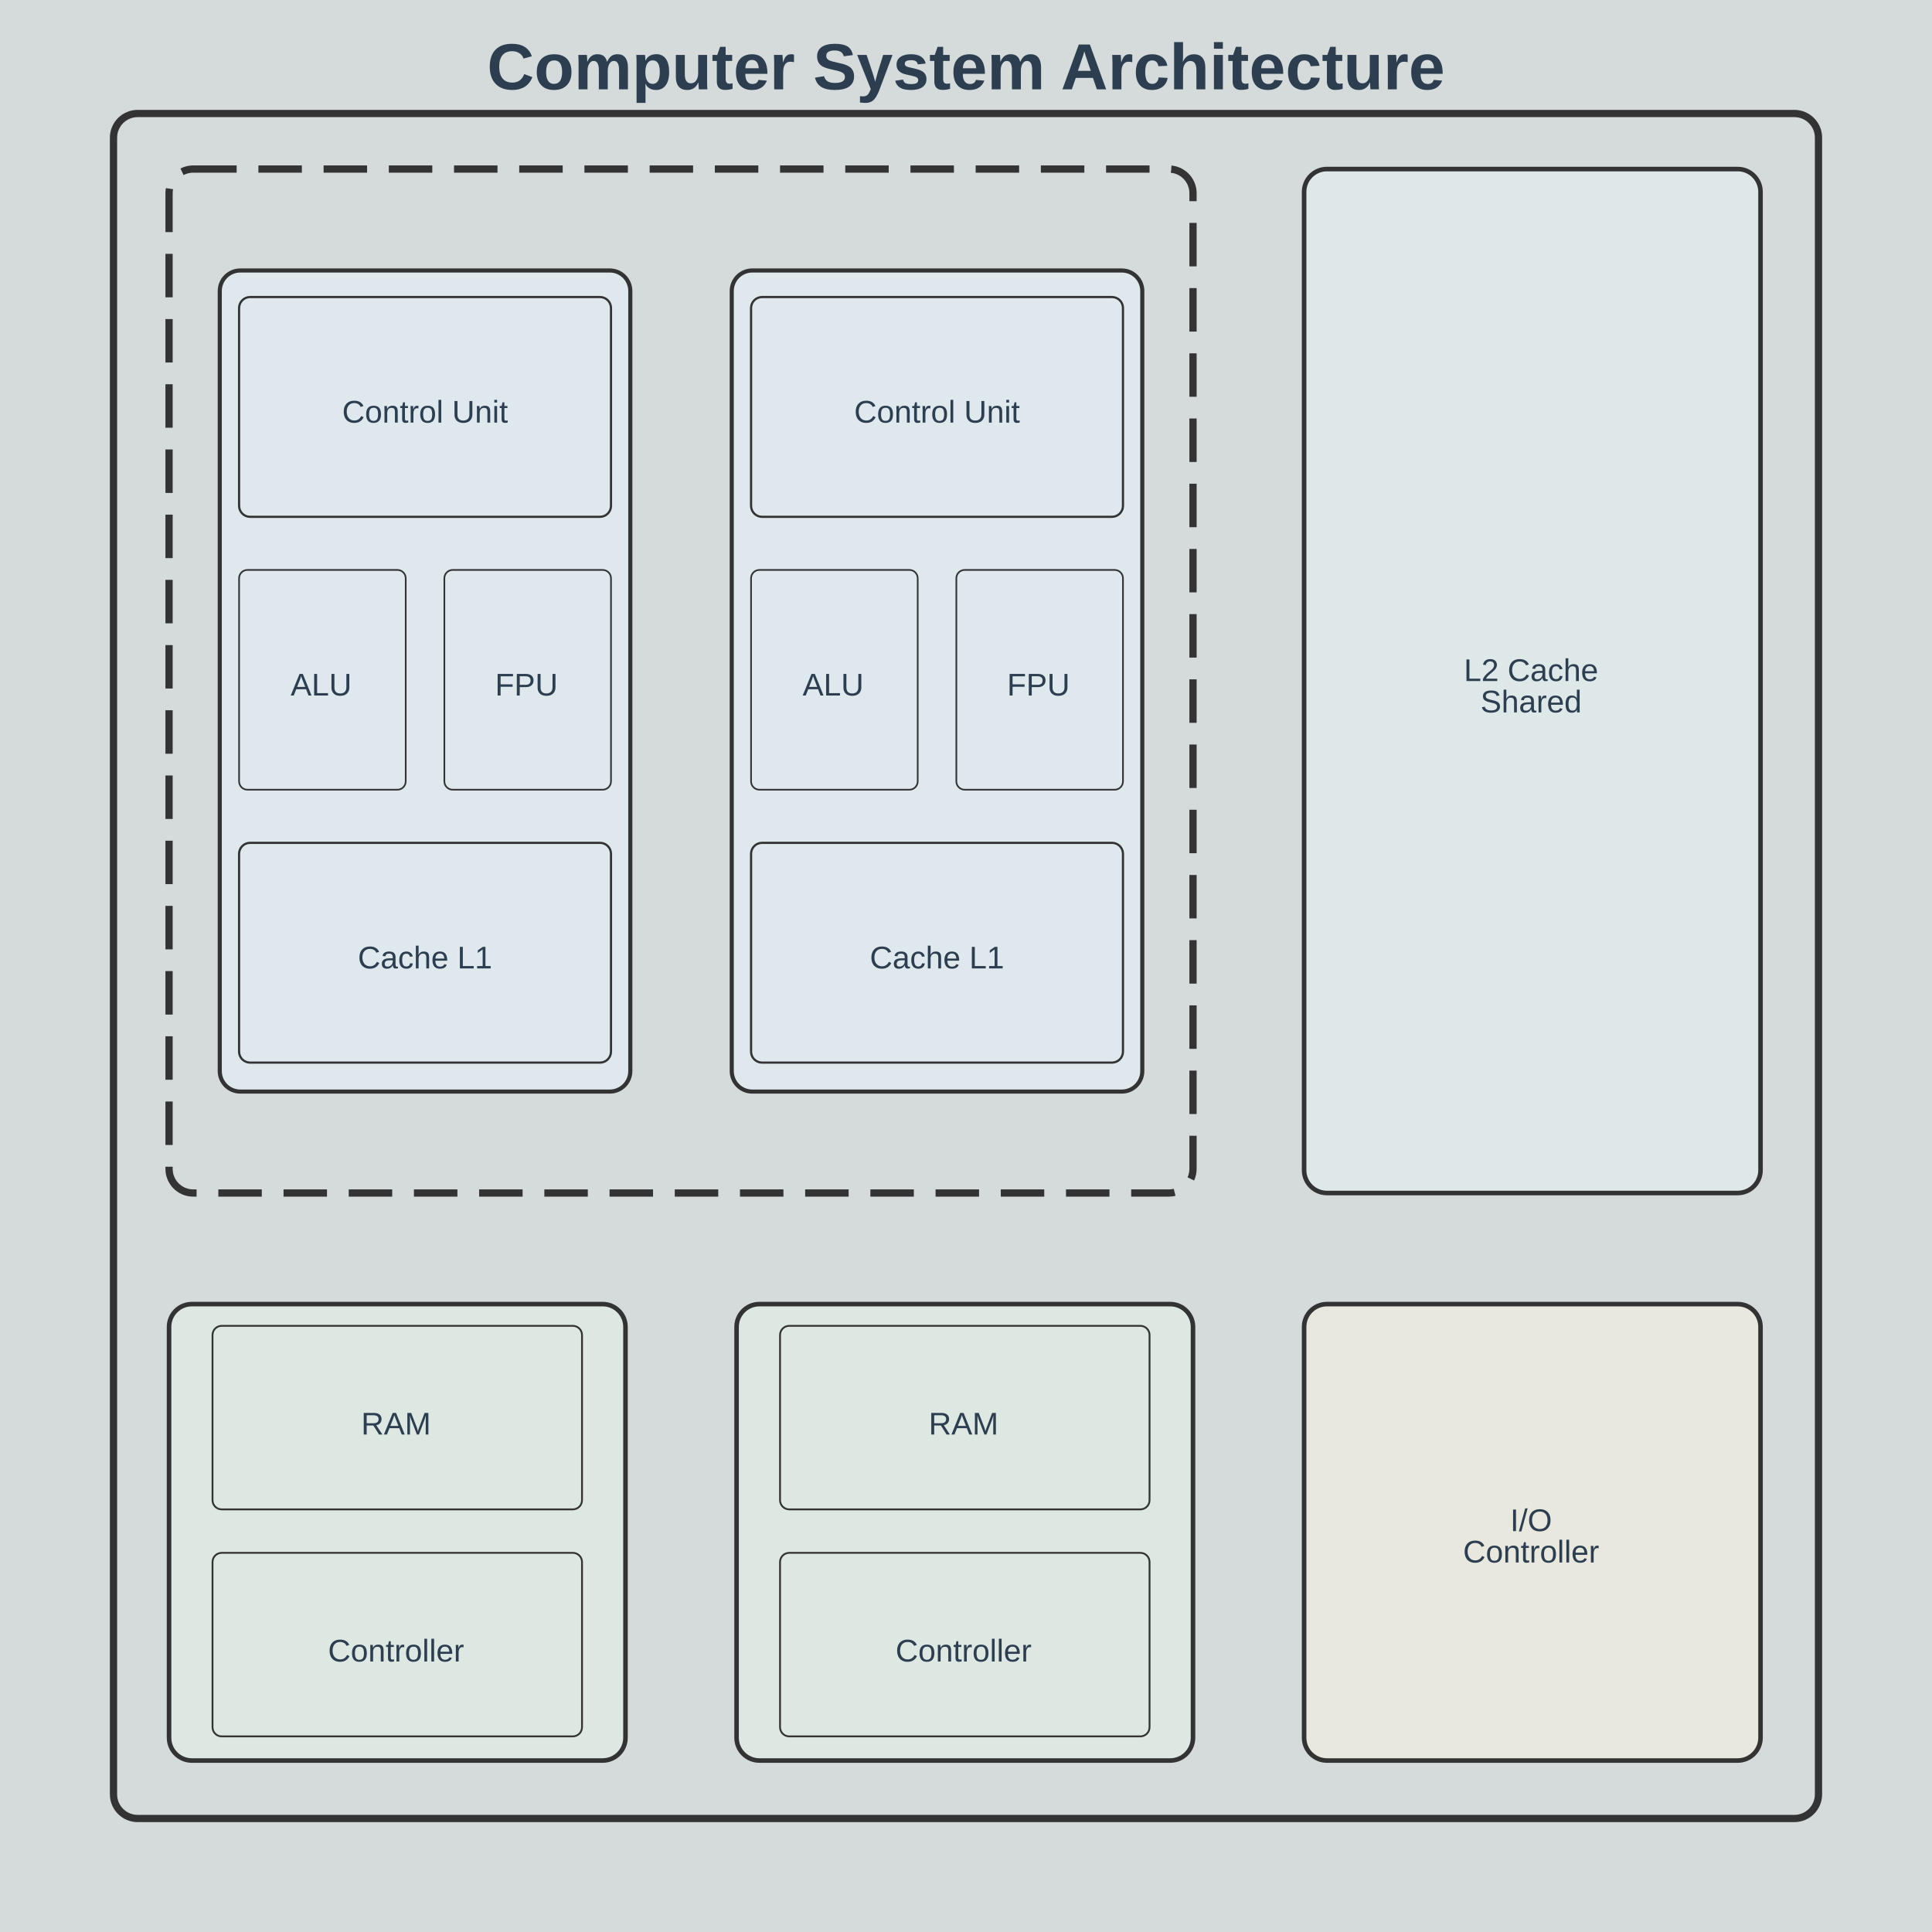
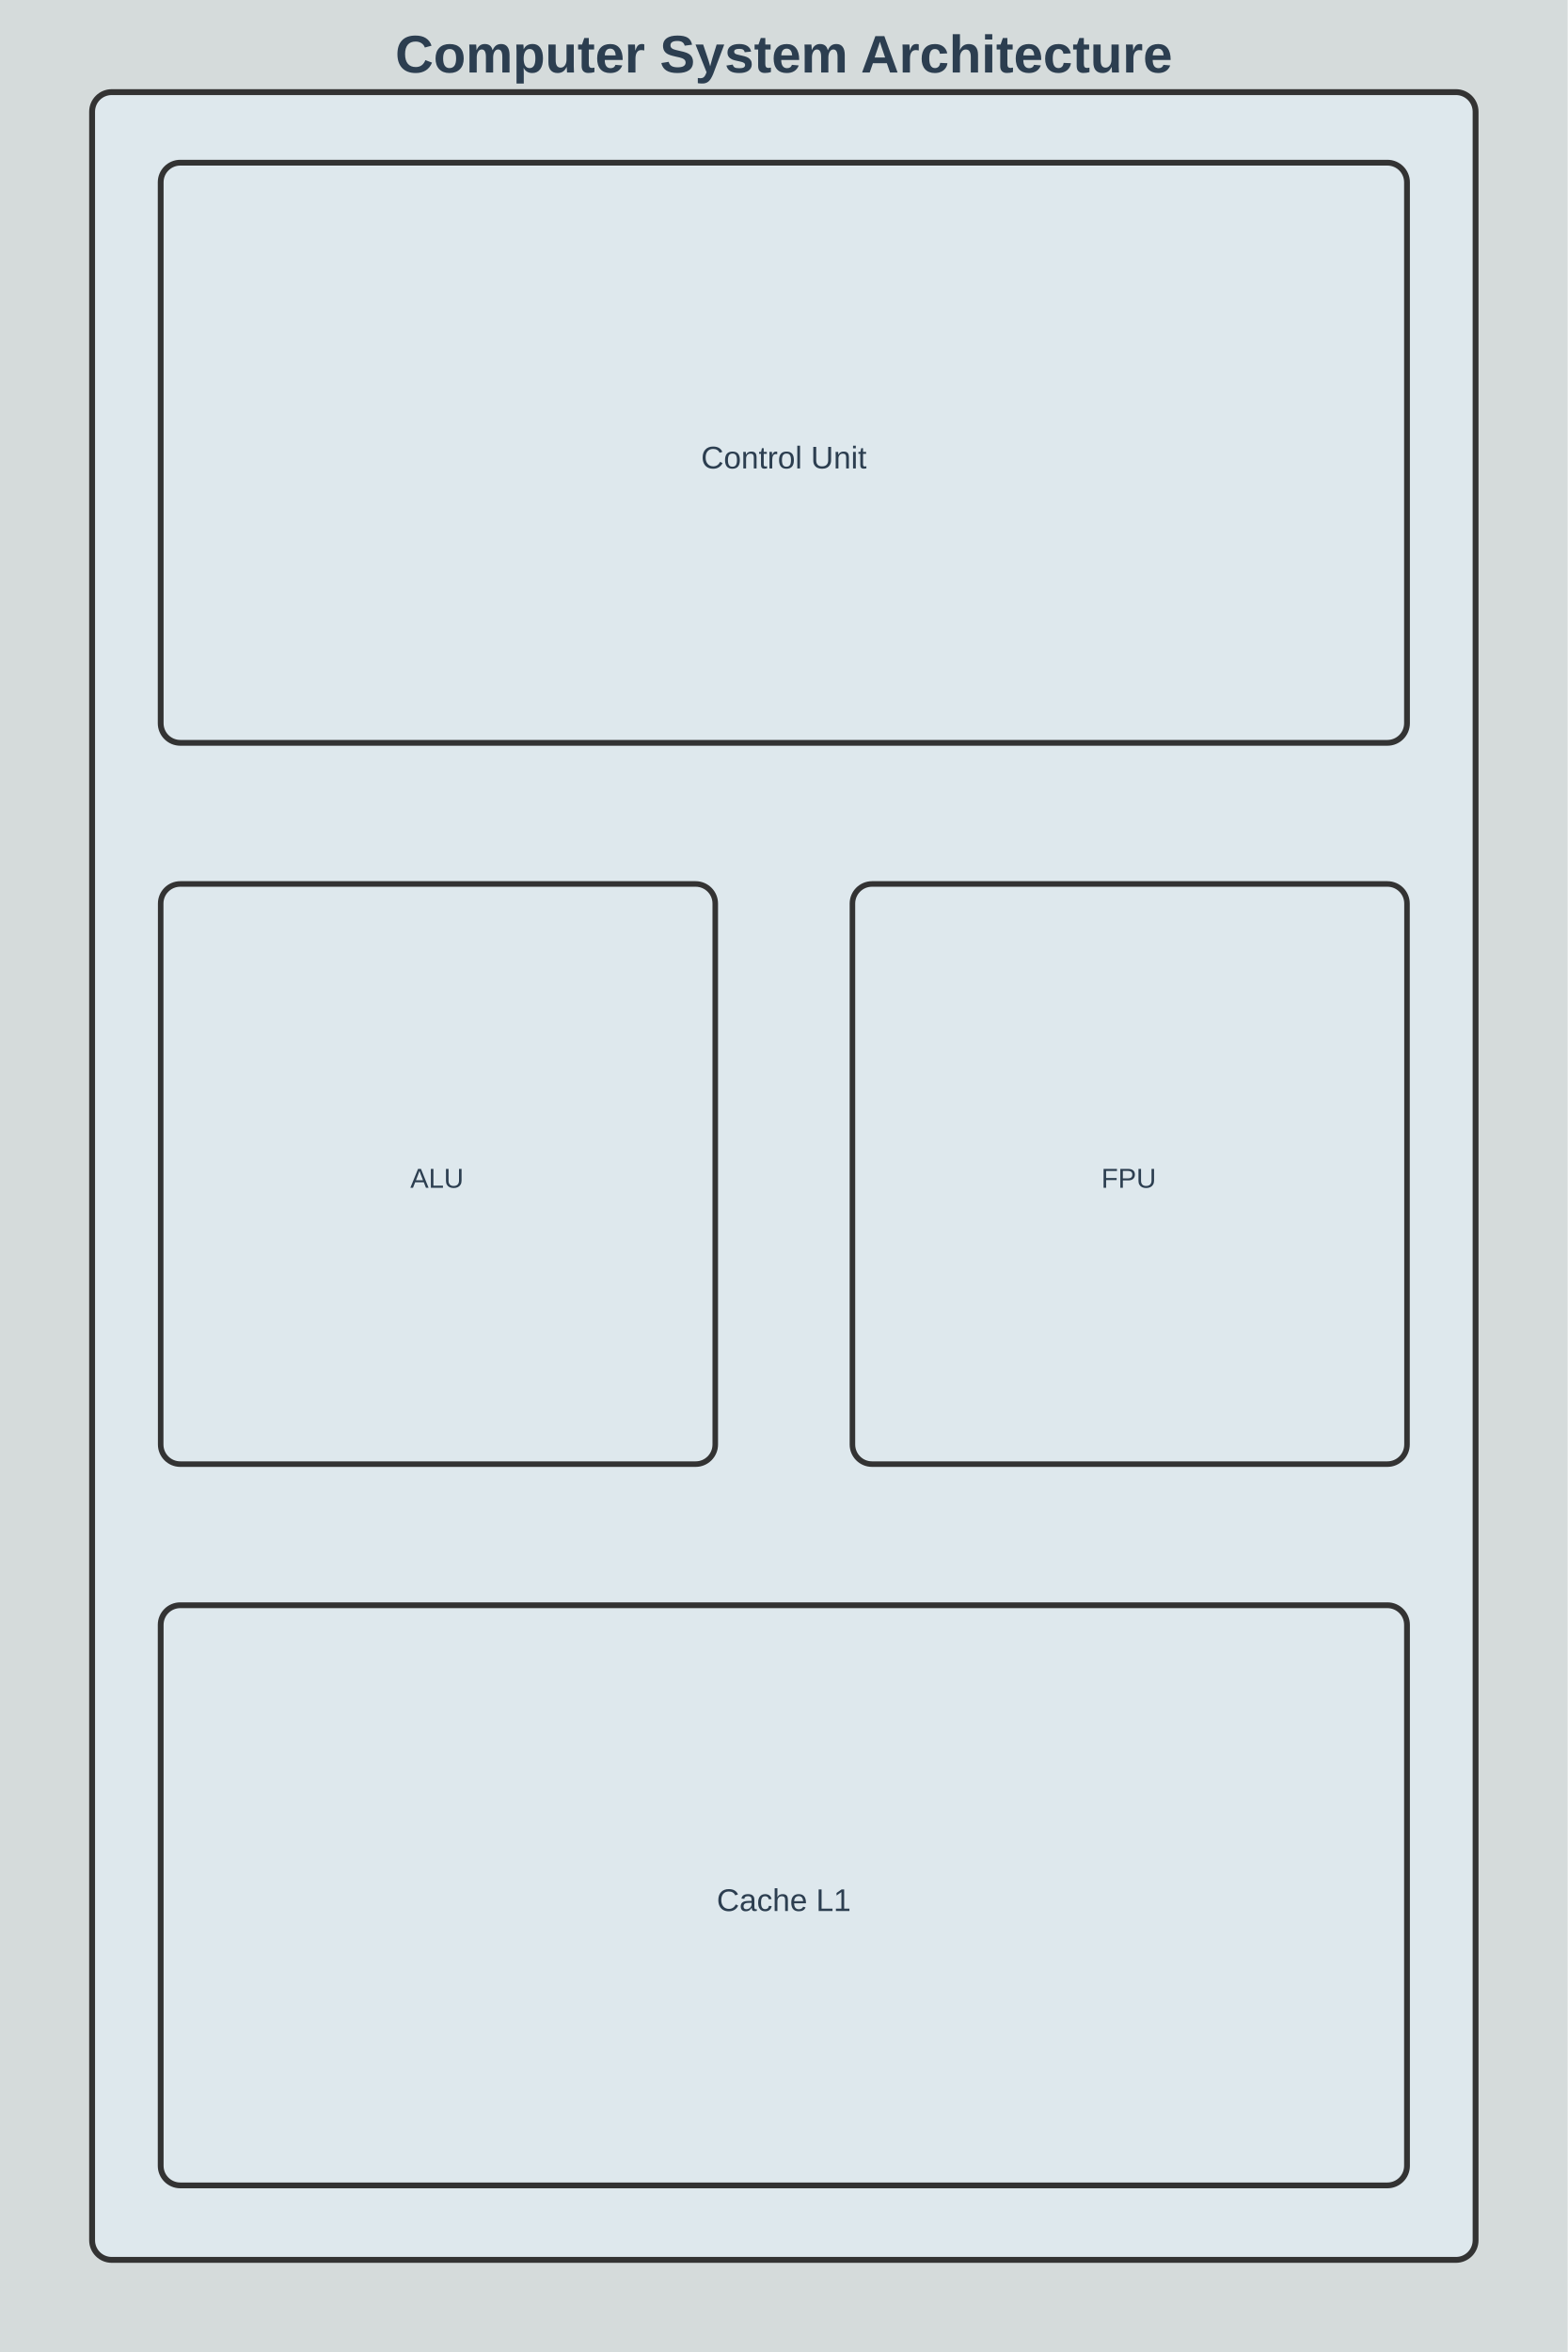
- <svg xmlns="http://www.w3.org/2000/svg" height="800" viewBox="0 0 800 800" width="800">
+ <svg xmlns="http://www.w3.org/2000/svg" height="1200" viewBox="0 0 800 1200" width="800">
  <rect fill="#D5DBDB" height="100%" width="100%" />
-   <rect fill="transparent" height="706" rx="10" ry="10" stroke="#333" stroke-width="3" width="706" x="47" y="47" />
-   <rect fill="transparent" height="424" rx="10" ry="10" stroke="#333" stroke-dasharray="18,9" stroke-width="3" width="424" x="70" y="70" />
-   <rect fill="#DEE8ED" height="340" rx="8.5" ry="8.5" stroke="#333" stroke-width="1.7" width="170" x="91" y="112" />
-   <rect fill="transparent" height="91" rx="4.55" ry="4.55" stroke="#333" stroke-width="0.91" width="154" x="99" y="123" />
-   <rect fill="transparent" height="91" rx="3.45" ry="3.45" stroke="#333" stroke-width="0.69" width="69" x="99" y="236" />
-   <rect fill="transparent" height="91" rx="3.45" ry="3.45" stroke="#333" stroke-width="0.69" width="69" x="184" y="236" />
-   <rect fill="transparent" height="91" rx="4.55" ry="4.55" stroke="#333" stroke-width="0.91" width="154" x="99" y="349" />
-   <rect fill="#DEE8ED" height="340" rx="8.5" ry="8.5" stroke="#333" stroke-width="1.7" width="170" x="303" y="112" />
-   <rect fill="transparent" height="91" rx="4.55" ry="4.55" stroke="#333" stroke-width="0.91" width="154" x="311" y="123" />
-   <rect fill="transparent" height="91" rx="3.45" ry="3.45" stroke="#333" stroke-width="0.69" width="69" x="311" y="236" />
-   <rect fill="transparent" height="91" rx="3.45" ry="3.45" stroke="#333" stroke-width="0.69" width="69" x="396" y="236" />
-   <rect fill="transparent" height="91" rx="4.55" ry="4.55" stroke="#333" stroke-width="0.91" width="154" x="311" y="349" />
-   <rect fill="#DEE8E8" height="424" rx="9.45" ry="9.45" stroke="#333" stroke-width="1.89" width="189" x="540" y="70" />
-   <rect fill="#DEE8E3" height="189" rx="9.45" ry="9.45" stroke="#333" stroke-width="1.89" width="189" x="70" y="540" />
-   <rect fill="transparent" height="76" rx="3.8" ry="3.8" stroke="#333" stroke-width="0.76" width="153" x="88" y="549" />
-   <rect fill="transparent" height="76" rx="3.8" ry="3.8" stroke="#333" stroke-width="0.76" width="153" x="88" y="643" />
-   <rect fill="#DEE8E3" height="189" rx="9.45" ry="9.45" stroke="#333" stroke-width="1.89" width="189" x="305" y="540" />
-   <rect fill="transparent" height="76" rx="3.8" ry="3.8" stroke="#333" stroke-width="0.76" width="153" x="323" y="549" />
-   <rect fill="transparent" height="76" rx="3.8" ry="3.8" stroke="#333" stroke-width="0.76" width="153" x="323" y="643" />
-   <rect fill="#E8E8DE" height="189" rx="9.45" ry="9.45" stroke="#333" stroke-width="1.89" width="189" x="540" y="540" />
-   <text dominant-baseline="auto" fill="#2C3E50" font-family="Arial, sans-serif" font-size="13" text-anchor="middle" x="176" y="175">
+   <rect fill="#DEE8ED" height="1106" rx="10" ry="10" stroke="#333" stroke-width="3" width="706" x="47" y="47" />
+   <rect fill="transparent" height="296" rx="10" ry="10" stroke="#333" stroke-width="2.96" width="636" x="82" y="83" />
+   <rect fill="transparent" height="296" rx="10" ry="10" stroke="#333" stroke-width="2.83" width="283" x="82" y="451" />
+   <rect fill="transparent" height="296" rx="10" ry="10" stroke="#333" stroke-width="2.83" width="283" x="435" y="451" />
+   <rect fill="transparent" height="296" rx="10" ry="10" stroke="#333" stroke-width="2.96" width="636" x="82" y="819" />
+   <text dominant-baseline="auto" fill="#2C3E50" font-family="Arial, sans-serif" font-size="16" text-anchor="middle" x="400" y="239">
Control Unit
</text>
-   <text dominant-baseline="auto" fill="#2C3E50" font-family="Arial, sans-serif" font-size="13" text-anchor="middle" x="133" y="288">
+   <text dominant-baseline="auto" fill="#2C3E50" font-family="Arial, sans-serif" font-size="14" text-anchor="middle" x="223" y="606">
ALU
</text>
-   <text dominant-baseline="auto" fill="#2C3E50" font-family="Arial, sans-serif" font-size="13" text-anchor="middle" x="218" y="288">
+   <text dominant-baseline="auto" fill="#2C3E50" font-family="Arial, sans-serif" font-size="14" text-anchor="middle" x="576" y="606">
FPU
</text>
-   <text dominant-baseline="auto" fill="#2C3E50" font-family="Arial, sans-serif" font-size="13" text-anchor="middle" x="176" y="401">
+   <text dominant-baseline="auto" fill="#2C3E50" font-family="Arial, sans-serif" font-size="16" text-anchor="middle" x="400" y="975">
Cache L1
- </text>
-   <text dominant-baseline="auto" fill="#2C3E50" font-family="Arial, sans-serif" font-size="13" text-anchor="middle" x="388" y="175">
- Control Unit
- </text>
-   <text dominant-baseline="auto" fill="#2C3E50" font-family="Arial, sans-serif" font-size="13" text-anchor="middle" x="345" y="288">
- ALU
- </text>
-   <text dominant-baseline="auto" fill="#2C3E50" font-family="Arial, sans-serif" font-size="13" text-anchor="middle" x="430" y="288">
- FPU
- </text>
-   <text dominant-baseline="auto" fill="#2C3E50" font-family="Arial, sans-serif" font-size="13" text-anchor="middle" x="388" y="401">
- Cache L1
- </text>
-   <text dominant-baseline="auto" fill="#2C3E50" font-family="Arial, sans-serif" font-size="13" text-anchor="middle" x="634" y="282">
- L2 Cache
- </text>
-   <text dominant-baseline="auto" fill="#2C3E50" font-family="Arial, sans-serif" font-size="13" text-anchor="middle" x="634" y="295">
- Shared
- </text>
-   <text dominant-baseline="auto" fill="#2C3E50" font-family="Arial, sans-serif" font-size="13" text-anchor="middle" x="164" y="594">
- RAM
- </text>
-   <text dominant-baseline="auto" fill="#2C3E50" font-family="Arial, sans-serif" font-size="13" text-anchor="middle" x="164" y="688">
- Controller
- </text>
-   <text dominant-baseline="auto" fill="#2C3E50" font-family="Arial, sans-serif" font-size="13" text-anchor="middle" x="399" y="594">
- RAM
- </text>
-   <text dominant-baseline="auto" fill="#2C3E50" font-family="Arial, sans-serif" font-size="13" text-anchor="middle" x="399" y="688">
- Controller
- </text>
-   <text dominant-baseline="auto" fill="#2C3E50" font-family="Arial, sans-serif" font-size="13" text-anchor="middle" x="634" y="634">
- I/O
- </text>
-   <text dominant-baseline="auto" fill="#2C3E50" font-family="Arial, sans-serif" font-size="13" text-anchor="middle" x="634" y="647">
- Controller
</text>
  <text fill="#2C3E50" font-family="Arial, sans-serif" font-size="27" font-weight="bold" text-anchor="middle" x="400" y="37">
Computer System Architecture
</text>
</svg>
